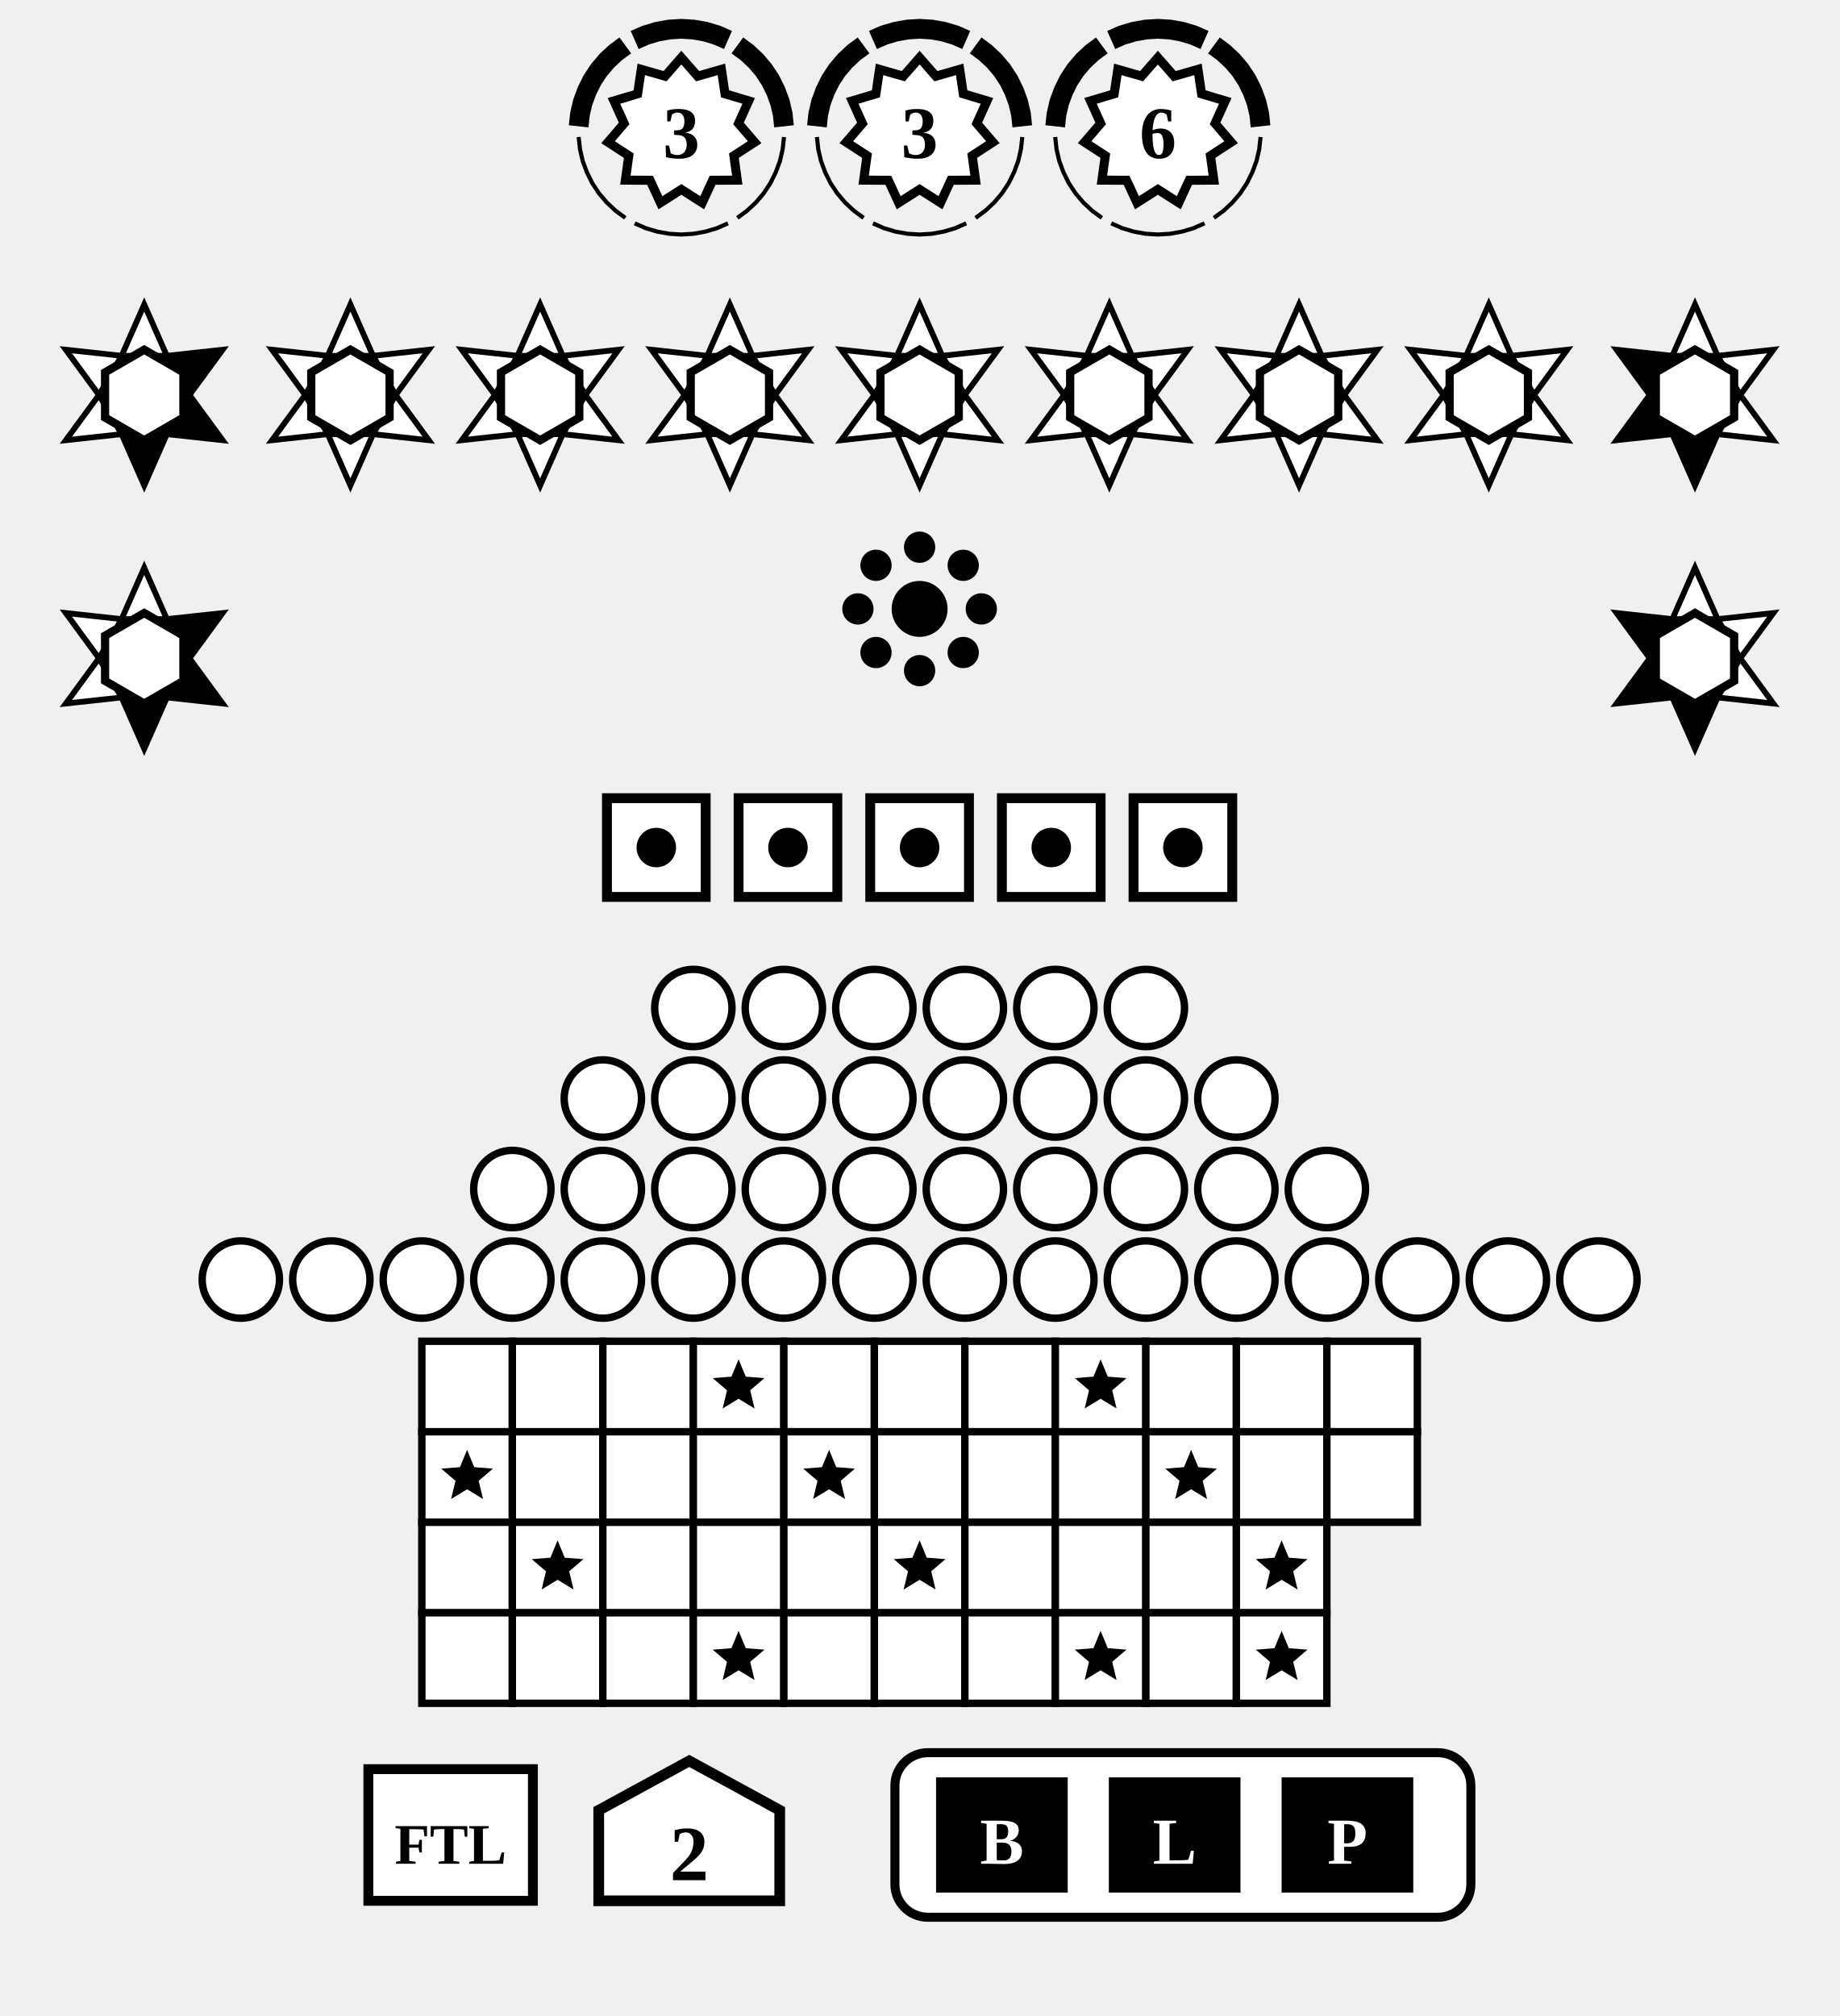
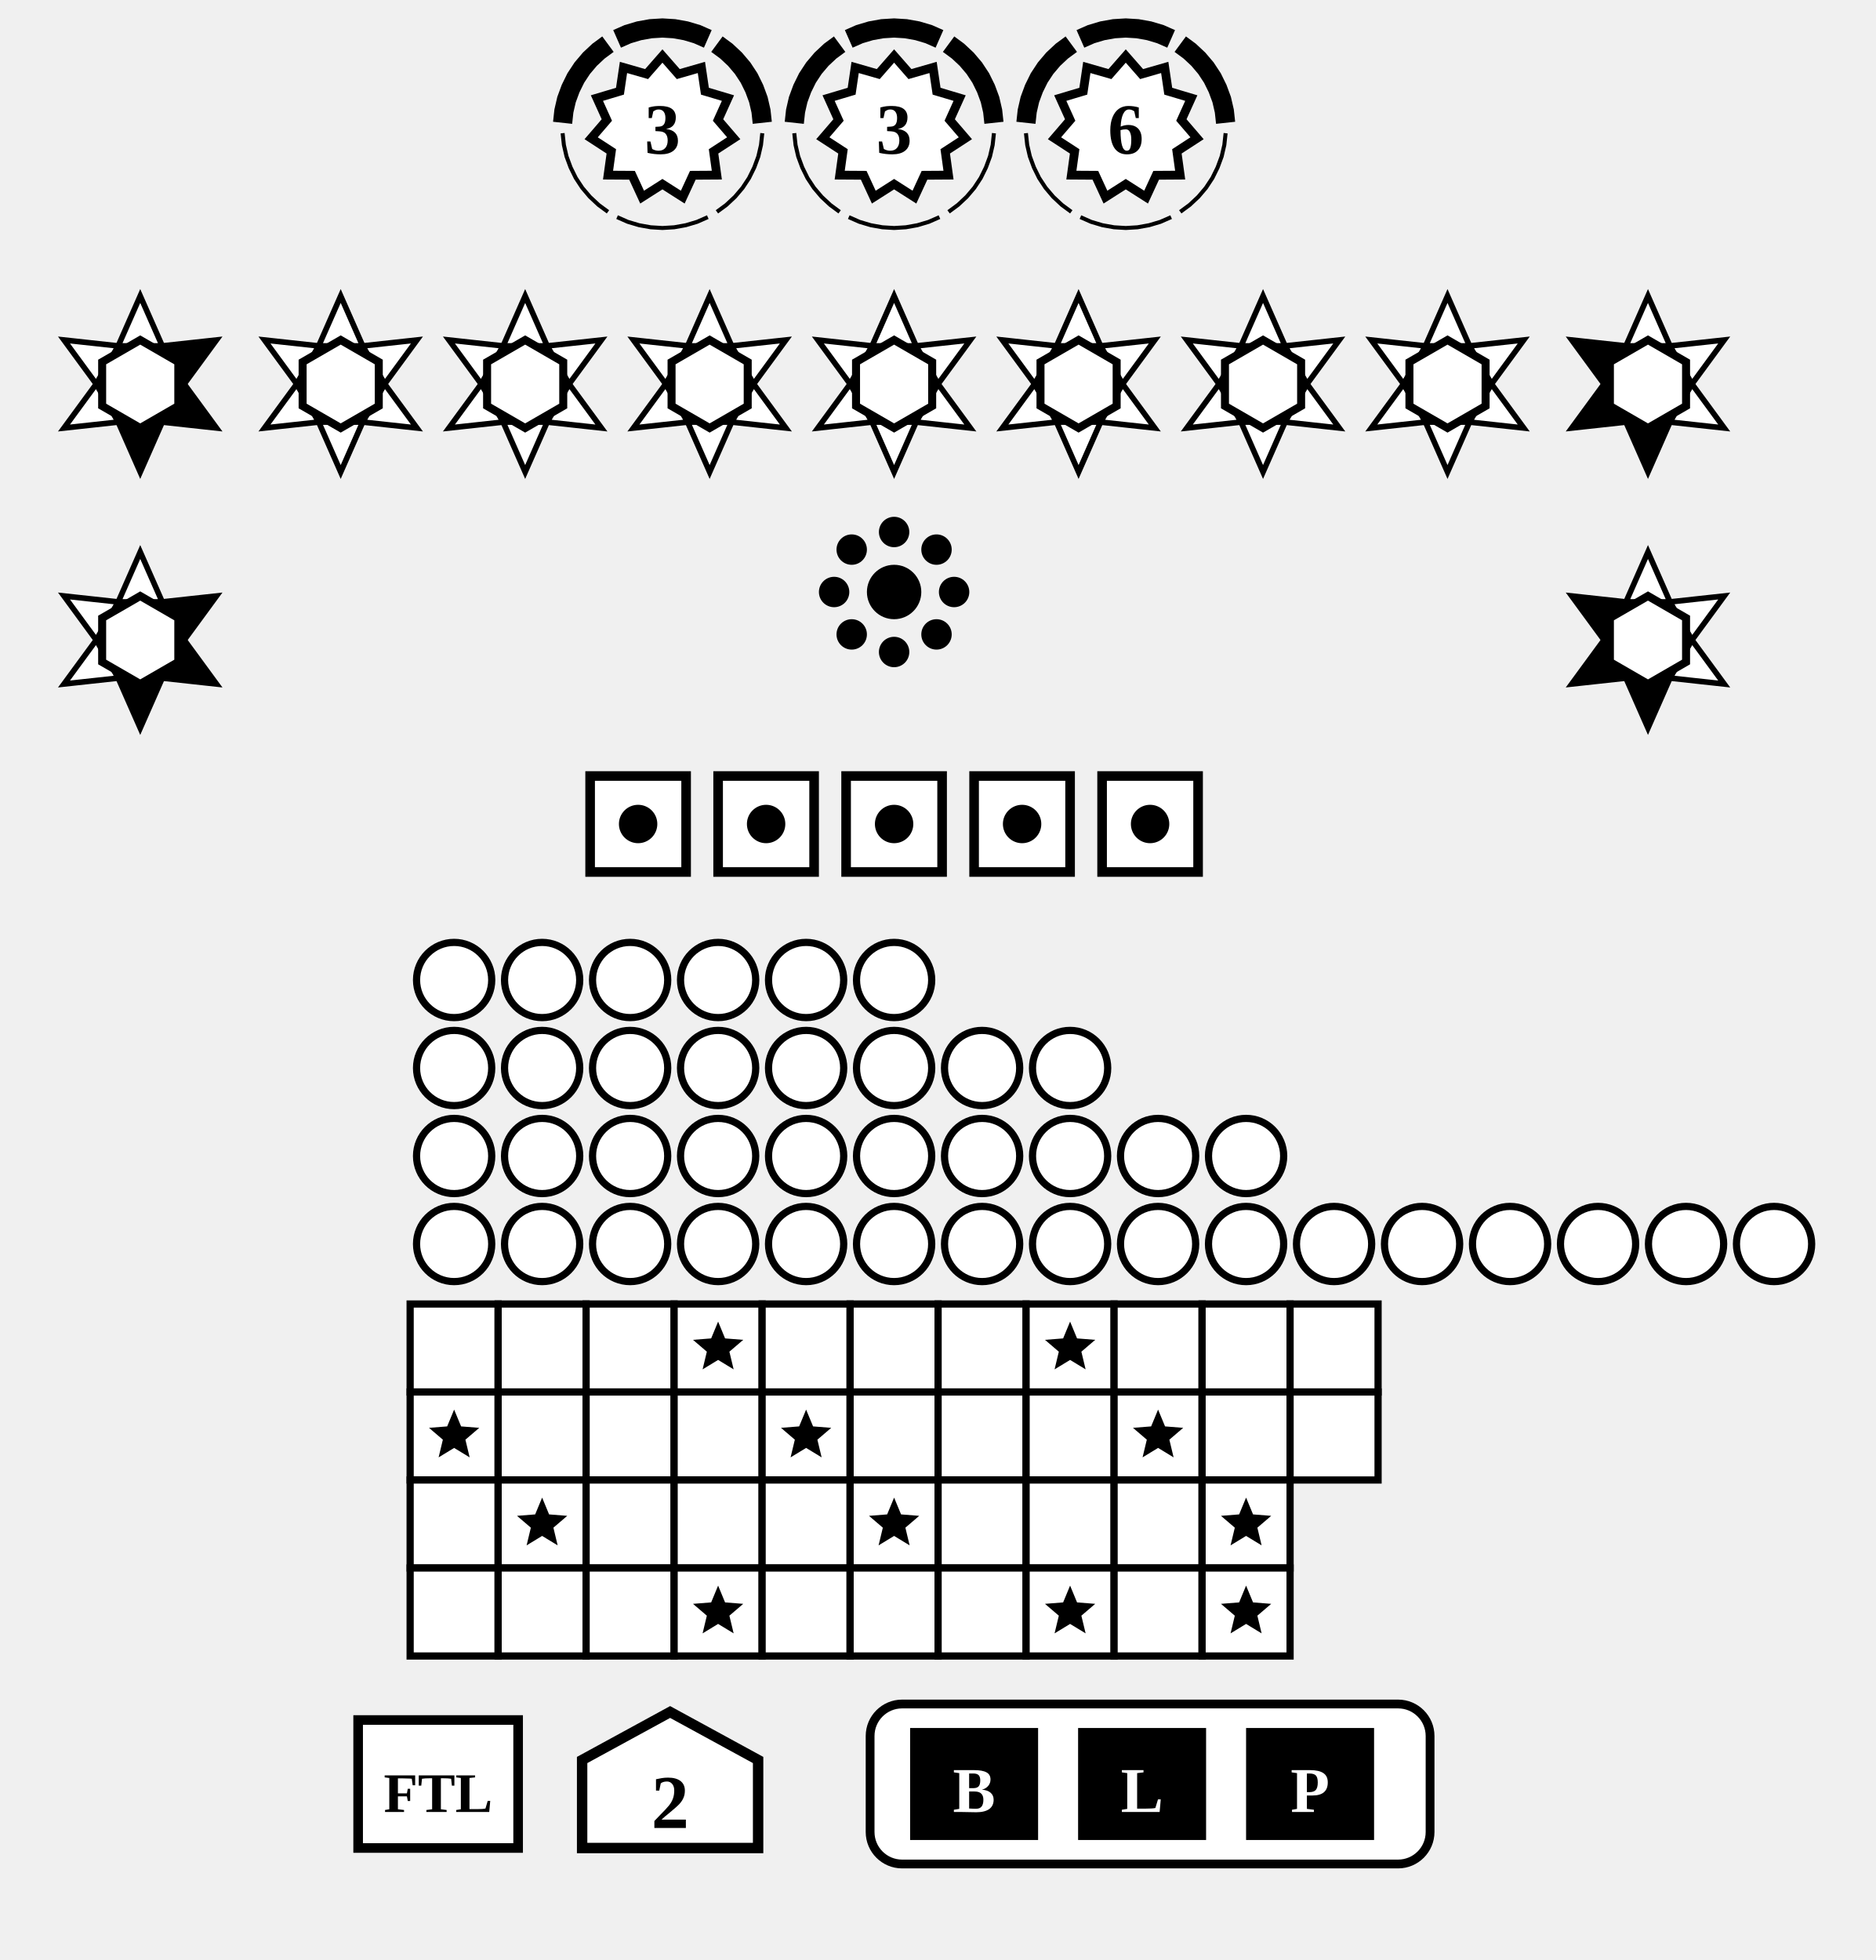
- <svg xmlns="http://www.w3.org/2000/svg" viewBox="18.23 0 223.54 245" class="ssd">
+ <svg xmlns="http://www.w3.org/2000/svg" viewBox="18.23 0 234.47 245" class="ssd">
  <path d="M101.04 7 L103.02 9.26 L105.91 8.43 L106.35 11.4 L109.23 12.26 L107.99 15 L109.95 17.28 L107.43 18.92 L107.84 21.89 L104.84 21.91 L103.58 24.64 L101.04 23.02 L98.5 24.64 L97.24 21.91 L94.24 21.89 L94.65 18.92 L92.13 17.28 L94.09 15 L92.85 12.26 L95.73 11.4 L96.17 8.43 L99.06 9.26 Z" fill="white" stroke="black" stroke-width="1.1" data-ref="system:s13" />
  <text x="101.04" y="19.2" font-size="9" text-anchor="middle" fill="black" font-weight="700" data-ref="system:s13">3</text>
  <path d="M95.37 4.86 L96.71 4.27 L98.12 3.85 L99.57 3.59 L101.04 3.5 L102.51 3.59 L103.96 3.85 L105.37 4.27 L106.71 4.86" fill="none" stroke="black" stroke-width="2.4" data-ref="system:s13" />
  <path d="M107.85 5.52 L109.03 6.39 L110.11 7.4 L111.06 8.52 L111.87 9.75 L112.52 11.07 L113.03 12.45 L113.36 13.88 L113.52 15.35" fill="none" stroke="black" stroke-width="2.4" data-ref="system:s13" />
  <path d="M113.52 16.65 L113.36 18.12 L113.03 19.55 L112.52 20.93 L111.87 22.25 L111.06 23.48 L110.11 24.6 L109.03 25.61 L107.85 26.48" fill="none" stroke="black" stroke-width="0.5" data-ref="system:s13" />
  <path d="M106.71 27.14 L105.37 27.73 L103.96 28.15 L102.51 28.41 L101.04 28.5 L99.57 28.41 L98.12 28.15 L96.71 27.73 L95.37 27.14" fill="none" stroke="black" stroke-width="0.5" data-ref="system:s13" />
  <path d="M94.23 26.48 L93.05 25.61 L91.97 24.6 L91.02 23.48 L90.21 22.25 L89.56 20.93 L89.05 19.55 L88.72 18.12 L88.56 16.65" fill="none" stroke="black" stroke-width="0.5" data-ref="system:s13" />
  <path d="M88.56 15.35 L88.72 13.88 L89.05 12.45 L89.56 11.07 L90.21 9.75 L91.02 8.52 L91.97 7.4 L93.05 6.39 L94.23 5.52" fill="none" stroke="black" stroke-width="2.4" data-ref="system:s13" />
  <path d="M130 7 L131.98 9.26 L134.87 8.43 L135.31 11.4 L138.19 12.26 L136.95 15 L138.91 17.28 L136.39 18.92 L136.8 21.89 L133.8 21.91 L132.54 24.64 L130 23.02 L127.46 24.64 L126.2 21.91 L123.2 21.89 L123.61 18.92 L121.09 17.28 L123.05 15 L121.81 12.26 L124.69 11.4 L125.13 8.43 L128.02 9.26 Z" fill="white" stroke="black" stroke-width="1.1" data-ref="system:s14" />
  <text x="130" y="19.2" font-size="9" text-anchor="middle" fill="black" font-weight="700" data-ref="system:s14">3</text>
  <path d="M124.33 4.86 L125.67 4.27 L127.08 3.85 L128.53 3.59 L130 3.5 L131.47 3.59 L132.92 3.85 L134.33 4.27 L135.67 4.86" fill="none" stroke="black" stroke-width="2.4" data-ref="system:s14" />
  <path d="M136.81 5.52 L137.99 6.39 L139.07 7.4 L140.02 8.52 L140.83 9.75 L141.48 11.07 L141.99 12.45 L142.32 13.88 L142.48 15.35" fill="none" stroke="black" stroke-width="2.4" data-ref="system:s14" />
  <path d="M142.48 16.65 L142.32 18.12 L141.99 19.55 L141.48 20.93 L140.83 22.25 L140.02 23.48 L139.07 24.6 L137.99 25.61 L136.81 26.48" fill="none" stroke="black" stroke-width="0.5" data-ref="system:s14" />
  <path d="M135.67 27.14 L134.33 27.73 L132.92 28.15 L131.47 28.41 L130 28.5 L128.53 28.41 L127.08 28.15 L125.67 27.73 L124.33 27.14" fill="none" stroke="black" stroke-width="0.5" data-ref="system:s14" />
  <path d="M123.19 26.48 L122.01 25.61 L120.93 24.6 L119.98 23.48 L119.17 22.25 L118.52 20.93 L118.01 19.55 L117.68 18.12 L117.52 16.65" fill="none" stroke="black" stroke-width="0.5" data-ref="system:s14" />
  <path d="M117.52 15.35 L117.68 13.88 L118.01 12.45 L118.52 11.07 L119.17 9.75 L119.98 8.52 L120.93 7.4 L122.01 6.39 L123.19 5.52" fill="none" stroke="black" stroke-width="2.4" data-ref="system:s14" />
  <path d="M158.96 7 L160.94 9.26 L163.83 8.43 L164.27 11.4 L167.15 12.26 L165.91 15 L167.87 17.28 L165.35 18.92 L165.76 21.89 L162.76 21.91 L161.5 24.64 L158.96 23.02 L156.42 24.64 L155.16 21.91 L152.16 21.89 L152.57 18.92 L150.05 17.28 L152.01 15 L150.77 12.26 L153.65 11.4 L154.09 8.43 L156.98 9.26 Z" fill="white" stroke="black" stroke-width="1.1" data-ref="system:s12" />
  <text x="158.96" y="19.2" font-size="9" text-anchor="middle" fill="black" font-weight="700" data-ref="system:s12">6</text>
  <path d="M153.29 4.86 L154.63 4.27 L156.04 3.85 L157.49 3.59 L158.96 3.5 L160.43 3.59 L161.88 3.85 L163.29 4.27 L164.63 4.86" fill="none" stroke="black" stroke-width="2.4" data-ref="system:s12" />
  <path d="M165.77 5.52 L166.95 6.39 L168.03 7.4 L168.98 8.52 L169.79 9.75 L170.44 11.07 L170.95 12.45 L171.28 13.88 L171.44 15.35" fill="none" stroke="black" stroke-width="2.4" data-ref="system:s12" />
  <path d="M171.44 16.65 L171.28 18.12 L170.95 19.55 L170.44 20.93 L169.79 22.25 L168.98 23.48 L168.03 24.6 L166.95 25.61 L165.77 26.48" fill="none" stroke="black" stroke-width="0.5" data-ref="system:s12" />
  <path d="M164.63 27.14 L163.29 27.73 L161.88 28.15 L160.43 28.41 L158.96 28.5 L157.49 28.41 L156.04 28.15 L154.63 27.73 L153.29 27.14" fill="none" stroke="black" stroke-width="0.5" data-ref="system:s12" />
  <path d="M152.15 26.48 L150.97 25.61 L149.89 24.6 L148.94 23.48 L148.13 22.25 L147.48 20.93 L146.97 19.55 L146.64 18.12 L146.48 16.65" fill="none" stroke="black" stroke-width="0.5" data-ref="system:s12" />
  <path d="M146.48 15.35 L146.64 13.88 L146.97 12.45 L147.48 11.07 L148.13 9.75 L148.94 8.52 L149.89 7.4 L150.97 6.39 L152.15 5.52" fill="none" stroke="black" stroke-width="2.4" data-ref="system:s12" />
  <path d="M60.82 37 L58.07 43.24 L63.57 43.24 Z" fill="white" stroke="black" stroke-width="0.7" data-ref="system:s2" />
  <path d="M70.35 42.5 L63.57 43.24 L66.32 48 Z" fill="white" stroke="black" stroke-width="0.7" data-ref="system:s2" />
  <path d="M70.35 53.5 L66.32 48 L63.57 52.76 Z" fill="white" stroke="black" stroke-width="0.7" data-ref="system:s2" />
  <path d="M60.82 59 L63.57 52.76 L58.07 52.76 Z" fill="white" stroke="black" stroke-width="0.7" data-ref="system:s2" />
  <path d="M51.29 53.5 L58.07 52.76 L55.32 48 Z" fill="white" stroke="black" stroke-width="0.7" data-ref="system:s2" />
  <path d="M51.29 42.5 L55.32 48 L58.07 43.24 Z" fill="white" stroke="black" stroke-width="0.7" data-ref="system:s2" />
  <path d="M60.82 42.5 L65.58 45.25 L65.58 50.75 L60.82 53.5 L56.06 50.75 L56.06 45.25 Z" fill="white" stroke="black" stroke-width="1" data-ref="system:s2" />
  <path d="M83.88 37 L81.13 43.24 L86.63 43.24 Z" fill="white" stroke="black" stroke-width="0.7" data-ref="system:s4" />
  <path d="M93.41 42.5 L86.63 43.24 L89.38 48 Z" fill="white" stroke="black" stroke-width="0.7" data-ref="system:s4" />
  <path d="M93.41 53.5 L89.38 48 L86.63 52.76 Z" fill="white" stroke="black" stroke-width="0.7" data-ref="system:s4" />
  <path d="M83.88 59 L86.63 52.76 L81.13 52.76 Z" fill="white" stroke="black" stroke-width="0.7" data-ref="system:s4" />
  <path d="M74.35 53.5 L81.13 52.76 L78.38 48 Z" fill="white" stroke="black" stroke-width="0.7" data-ref="system:s4" />
  <path d="M74.35 42.5 L78.38 48 L81.13 43.24 Z" fill="white" stroke="black" stroke-width="0.7" data-ref="system:s4" />
  <path d="M83.88 42.5 L88.64 45.25 L88.64 50.75 L83.88 53.5 L79.12 50.75 L79.12 45.25 Z" fill="white" stroke="black" stroke-width="1" data-ref="system:s4" />
  <path d="M106.94 37 L104.19 43.24 L109.69 43.24 Z" fill="white" stroke="black" stroke-width="0.7" data-ref="system:s6" />
  <path d="M116.47 42.5 L109.69 43.24 L112.44 48 Z" fill="white" stroke="black" stroke-width="0.7" data-ref="system:s6" />
  <path d="M116.47 53.5 L112.44 48 L109.69 52.76 Z" fill="white" stroke="black" stroke-width="0.7" data-ref="system:s6" />
  <path d="M106.94 59 L109.69 52.76 L104.19 52.76 Z" fill="white" stroke="black" stroke-width="0.7" data-ref="system:s6" />
  <path d="M97.41 53.5 L104.19 52.76 L101.44 48 Z" fill="white" stroke="black" stroke-width="0.7" data-ref="system:s6" />
  <path d="M97.41 42.5 L101.44 48 L104.19 43.24 Z" fill="white" stroke="black" stroke-width="0.7" data-ref="system:s6" />
  <path d="M106.94 42.5 L111.7 45.25 L111.7 50.75 L106.94 53.5 L102.18 50.75 L102.18 45.25 Z" fill="white" stroke="black" stroke-width="1" data-ref="system:s6" />
  <path d="M130 37 L127.25 43.24 L132.75 43.24 Z" fill="white" stroke="black" stroke-width="0.7" data-ref="system:s7" />
  <path d="M139.53 42.5 L132.75 43.24 L135.5 48 Z" fill="white" stroke="black" stroke-width="0.7" data-ref="system:s7" />
  <path d="M139.53 53.5 L135.5 48 L132.75 52.76 Z" fill="white" stroke="black" stroke-width="0.7" data-ref="system:s7" />
  <path d="M130 59 L132.75 52.76 L127.25 52.76 Z" fill="white" stroke="black" stroke-width="0.7" data-ref="system:s7" />
  <path d="M120.47 53.5 L127.25 52.76 L124.5 48 Z" fill="white" stroke="black" stroke-width="0.7" data-ref="system:s7" />
  <path d="M120.47 42.5 L124.5 48 L127.25 43.24 Z" fill="white" stroke="black" stroke-width="0.7" data-ref="system:s7" />
  <path d="M130 42.5 L134.76 45.25 L134.76 50.75 L130 53.5 L125.24 50.75 L125.24 45.25 Z" fill="white" stroke="black" stroke-width="1" data-ref="system:s7" />
  <path d="M153.06 37 L150.31 43.24 L155.81 43.24 Z" fill="white" stroke="black" stroke-width="0.7" data-ref="system:s5" />
  <path d="M162.59 42.5 L155.81 43.24 L158.56 48 Z" fill="white" stroke="black" stroke-width="0.7" data-ref="system:s5" />
  <path d="M162.59 53.5 L158.56 48 L155.81 52.76 Z" fill="white" stroke="black" stroke-width="0.7" data-ref="system:s5" />
  <path d="M153.06 59 L155.81 52.76 L150.31 52.76 Z" fill="white" stroke="black" stroke-width="0.7" data-ref="system:s5" />
  <path d="M143.53 53.5 L150.31 52.76 L147.56 48 Z" fill="white" stroke="black" stroke-width="0.7" data-ref="system:s5" />
  <path d="M143.53 42.5 L147.56 48 L150.31 43.24 Z" fill="white" stroke="black" stroke-width="0.7" data-ref="system:s5" />
  <path d="M153.06 42.5 L157.82 45.25 L157.82 50.75 L153.06 53.5 L148.3 50.75 L148.3 45.25 Z" fill="white" stroke="black" stroke-width="1" data-ref="system:s5" />
  <path d="M176.12 37 L173.37 43.24 L178.87 43.24 Z" fill="white" stroke="black" stroke-width="0.7" data-ref="system:s3" />
  <path d="M185.65 42.5 L178.87 43.24 L181.62 48 Z" fill="white" stroke="black" stroke-width="0.7" data-ref="system:s3" />
  <path d="M185.65 53.5 L181.62 48 L178.87 52.76 Z" fill="white" stroke="black" stroke-width="0.7" data-ref="system:s3" />
  <path d="M176.12 59 L178.87 52.76 L173.37 52.76 Z" fill="white" stroke="black" stroke-width="0.7" data-ref="system:s3" />
  <path d="M166.59 53.5 L173.37 52.76 L170.62 48 Z" fill="white" stroke="black" stroke-width="0.7" data-ref="system:s3" />
  <path d="M166.59 42.5 L170.62 48 L173.37 43.24 Z" fill="white" stroke="black" stroke-width="0.7" data-ref="system:s3" />
  <path d="M176.12 42.5 L180.88 45.25 L180.88 50.75 L176.12 53.5 L171.36 50.75 L171.36 45.25 Z" fill="white" stroke="black" stroke-width="1" data-ref="system:s3" />
  <path d="M199.18 37 L196.43 43.24 L201.93 43.24 Z" fill="white" stroke="black" stroke-width="0.7" data-ref="system:s1" />
  <path d="M208.71 42.5 L201.93 43.24 L204.68 48 Z" fill="white" stroke="black" stroke-width="0.7" data-ref="system:s1" />
  <path d="M208.71 53.5 L204.68 48 L201.93 52.76 Z" fill="white" stroke="black" stroke-width="0.7" data-ref="system:s1" />
  <path d="M199.18 59 L201.93 52.76 L196.43 52.76 Z" fill="white" stroke="black" stroke-width="0.7" data-ref="system:s1" />
  <path d="M189.65 53.5 L196.43 52.76 L193.68 48 Z" fill="white" stroke="black" stroke-width="0.7" data-ref="system:s1" />
  <path d="M189.65 42.5 L193.68 48 L196.43 43.24 Z" fill="white" stroke="black" stroke-width="0.7" data-ref="system:s1" />
  <path d="M199.18 42.5 L203.94 45.25 L203.94 50.75 L199.18 53.5 L194.42 50.75 L194.42 45.25 Z" fill="white" stroke="black" stroke-width="1" data-ref="system:s1" />
  <circle cx="130" cy="74" r="3.4" fill="black" stroke="none" stroke-width="0" data-ref="system:s15" />
  <circle cx="130" cy="66.5" r="1.9" fill="black" stroke="none" stroke-width="0" data-ref="system:s15" />
  <circle cx="135.3" cy="68.7" r="1.9" fill="black" stroke="none" stroke-width="0" data-ref="system:s15" />
  <circle cx="137.5" cy="74" r="1.9" fill="black" stroke="none" stroke-width="0" data-ref="system:s15" />
  <circle cx="135.3" cy="79.3" r="1.9" fill="black" stroke="none" stroke-width="0" data-ref="system:s15" />
  <circle cx="130" cy="81.5" r="1.9" fill="black" stroke="none" stroke-width="0" data-ref="system:s15" />
  <circle cx="124.7" cy="79.3" r="1.9" fill="black" stroke="none" stroke-width="0" data-ref="system:s15" />
  <circle cx="122.5" cy="74" r="1.9" fill="black" stroke="none" stroke-width="0" data-ref="system:s15" />
  <circle cx="124.7" cy="68.7" r="1.9" fill="black" stroke="none" stroke-width="0" data-ref="system:s15" />
  <path d="M35.76 37 L33.01 43.24 L38.51 43.24 Z" fill="white" stroke="black" stroke-width="0.7" data-ref="system:s8" />
  <path d="M45.29 42.5 L38.51 43.24 L41.26 48 Z" fill="black" stroke="black" stroke-width="0.7" data-ref="system:s8" />
  <path d="M45.29 53.5 L41.26 48 L38.51 52.76 Z" fill="black" stroke="black" stroke-width="0.7" data-ref="system:s8" />
  <path d="M35.76 59 L38.51 52.76 L33.01 52.76 Z" fill="black" stroke="black" stroke-width="0.7" data-ref="system:s8" />
  <path d="M26.23 53.5 L33.01 52.76 L30.26 48 Z" fill="white" stroke="black" stroke-width="0.7" data-ref="system:s8" />
  <path d="M26.23 42.5 L30.26 48 L33.01 43.24 Z" fill="white" stroke="black" stroke-width="0.7" data-ref="system:s8" />
  <path d="M35.76 42.5 L40.52 45.25 L40.52 50.75 L35.76 53.5 L31 50.75 L31 45.25 Z" fill="white" stroke="black" stroke-width="1" data-ref="system:s8" />
  <path d="M35.76 69 L33.01 75.24 L38.51 75.24 Z" fill="white" stroke="black" stroke-width="0.7" data-ref="system:s9" />
  <path d="M45.29 74.5 L38.51 75.24 L41.26 80 Z" fill="black" stroke="black" stroke-width="0.7" data-ref="system:s9" />
  <path d="M45.29 85.5 L41.26 80 L38.51 84.76 Z" fill="black" stroke="black" stroke-width="0.7" data-ref="system:s9" />
  <path d="M35.76 91 L38.51 84.76 L33.01 84.76 Z" fill="black" stroke="black" stroke-width="0.7" data-ref="system:s9" />
  <path d="M26.23 85.5 L33.01 84.76 L30.26 80 Z" fill="white" stroke="black" stroke-width="0.7" data-ref="system:s9" />
  <path d="M26.23 74.5 L30.26 80 L33.01 75.24 Z" fill="white" stroke="black" stroke-width="0.7" data-ref="system:s9" />
  <path d="M35.76 74.5 L40.52 77.25 L40.52 82.75 L35.76 85.5 L31 82.75 L31 77.25 Z" fill="white" stroke="black" stroke-width="1" data-ref="system:s9" />
  <path d="M224.24 37 L221.49 43.24 L226.99 43.24 Z" fill="white" stroke="black" stroke-width="0.7" data-ref="system:s10" />
  <path d="M233.77 42.5 L226.99 43.24 L229.74 48 Z" fill="white" stroke="black" stroke-width="0.7" data-ref="system:s10" />
  <path d="M233.77 53.5 L229.74 48 L226.99 52.76 Z" fill="white" stroke="black" stroke-width="0.7" data-ref="system:s10" />
  <path d="M224.24 59 L226.99 52.76 L221.49 52.76 Z" fill="black" stroke="black" stroke-width="0.7" data-ref="system:s10" />
  <path d="M214.71 53.5 L221.49 52.76 L218.74 48 Z" fill="black" stroke="black" stroke-width="0.7" data-ref="system:s10" />
  <path d="M214.71 42.5 L218.74 48 L221.49 43.24 Z" fill="black" stroke="black" stroke-width="0.7" data-ref="system:s10" />
  <path d="M224.24 42.5 L229 45.25 L229 50.75 L224.24 53.5 L219.48 50.75 L219.48 45.25 Z" fill="white" stroke="black" stroke-width="1" data-ref="system:s10" />
  <path d="M224.24 69 L221.49 75.24 L226.99 75.24 Z" fill="white" stroke="black" stroke-width="0.7" data-ref="system:s11" />
  <path d="M233.77 74.5 L226.99 75.24 L229.74 80 Z" fill="white" stroke="black" stroke-width="0.7" data-ref="system:s11" />
  <path d="M233.77 85.5 L229.74 80 L226.99 84.76 Z" fill="white" stroke="black" stroke-width="0.7" data-ref="system:s11" />
  <path d="M224.24 91 L226.99 84.76 L221.49 84.76 Z" fill="black" stroke="black" stroke-width="0.7" data-ref="system:s11" />
  <path d="M214.71 85.5 L221.49 84.76 L218.74 80 Z" fill="black" stroke="black" stroke-width="0.7" data-ref="system:s11" />
  <path d="M214.71 74.5 L218.74 80 L221.49 75.24 Z" fill="black" stroke="black" stroke-width="0.7" data-ref="system:s11" />
  <path d="M224.24 74.5 L229 77.25 L229 82.75 L224.24 85.5 L219.48 82.75 L219.48 77.25 Z" fill="white" stroke="black" stroke-width="1" data-ref="system:s11" />
  <rect x="92" y="97" width="12" height="12" fill="white" stroke="black" stroke-width="1.2" data-ref="system:s16" />
  <circle cx="98" cy="103" r="2.4" fill="black" stroke="none" stroke-width="0" data-ref="system:s16" />
  <rect x="108" y="97" width="12" height="12" fill="white" stroke="black" stroke-width="1.2" data-ref="system:s17" />
  <circle cx="114" cy="103" r="2.4" fill="black" stroke="none" stroke-width="0" data-ref="system:s17" />
  <rect x="124" y="97" width="12" height="12" fill="white" stroke="black" stroke-width="1.2" data-ref="system:s18" />
  <circle cx="130" cy="103" r="2.4" fill="black" stroke="none" stroke-width="0" data-ref="system:s18" />
  <rect x="140" y="97" width="12" height="12" fill="white" stroke="black" stroke-width="1.2" data-ref="system:s19" />
  <circle cx="146" cy="103" r="2.4" fill="black" stroke="none" stroke-width="0" data-ref="system:s19" />
  <rect x="156" y="97" width="12" height="12" fill="white" stroke="black" stroke-width="1.2" data-ref="system:s20" />
  <circle cx="162" cy="103" r="2.4" fill="black" stroke="none" stroke-width="0" data-ref="system:s20" />
-   <circle cx="102.5" cy="122.5" r="4.7" fill="white" stroke="black" stroke-width="0.9" data-ref="armour:1" />
-   <circle cx="113.5" cy="122.5" r="4.7" fill="white" stroke="black" stroke-width="0.9" data-ref="armour:2" />
-   <circle cx="124.5" cy="122.5" r="4.7" fill="white" stroke="black" stroke-width="0.9" data-ref="armour:3" />
-   <circle cx="135.5" cy="122.5" r="4.7" fill="white" stroke="black" stroke-width="0.9" data-ref="armour:4" />
-   <circle cx="146.5" cy="122.5" r="4.7" fill="white" stroke="black" stroke-width="0.9" data-ref="armour:5" />
-   <circle cx="157.5" cy="122.5" r="4.7" fill="white" stroke="black" stroke-width="0.9" data-ref="armour:6" />
-   <circle cx="91.5" cy="133.5" r="4.7" fill="white" stroke="black" stroke-width="0.9" data-ref="armour:7" />
-   <circle cx="102.5" cy="133.5" r="4.7" fill="white" stroke="black" stroke-width="0.9" data-ref="armour:8" />
-   <circle cx="113.5" cy="133.5" r="4.7" fill="white" stroke="black" stroke-width="0.9" data-ref="armour:9" />
-   <circle cx="124.5" cy="133.5" r="4.7" fill="white" stroke="black" stroke-width="0.9" data-ref="armour:10" />
-   <circle cx="135.5" cy="133.5" r="4.7" fill="white" stroke="black" stroke-width="0.9" data-ref="armour:11" />
-   <circle cx="146.5" cy="133.5" r="4.7" fill="white" stroke="black" stroke-width="0.9" data-ref="armour:12" />
-   <circle cx="157.5" cy="133.5" r="4.7" fill="white" stroke="black" stroke-width="0.9" data-ref="armour:13" />
-   <circle cx="168.5" cy="133.5" r="4.7" fill="white" stroke="black" stroke-width="0.9" data-ref="armour:14" />
-   <circle cx="80.5" cy="144.5" r="4.7" fill="white" stroke="black" stroke-width="0.9" data-ref="armour:15" />
-   <circle cx="91.5" cy="144.5" r="4.7" fill="white" stroke="black" stroke-width="0.9" data-ref="armour:16" />
-   <circle cx="102.5" cy="144.5" r="4.7" fill="white" stroke="black" stroke-width="0.9" data-ref="armour:17" />
-   <circle cx="113.5" cy="144.5" r="4.7" fill="white" stroke="black" stroke-width="0.9" data-ref="armour:18" />
-   <circle cx="124.5" cy="144.5" r="4.7" fill="white" stroke="black" stroke-width="0.9" data-ref="armour:19" />
-   <circle cx="135.5" cy="144.5" r="4.7" fill="white" stroke="black" stroke-width="0.9" data-ref="armour:20" />
-   <circle cx="146.5" cy="144.5" r="4.7" fill="white" stroke="black" stroke-width="0.9" data-ref="armour:21" />
-   <circle cx="157.5" cy="144.5" r="4.7" fill="white" stroke="black" stroke-width="0.9" data-ref="armour:22" />
-   <circle cx="168.5" cy="144.5" r="4.7" fill="white" stroke="black" stroke-width="0.9" data-ref="armour:23" />
-   <circle cx="179.5" cy="144.5" r="4.7" fill="white" stroke="black" stroke-width="0.9" data-ref="armour:24" />
-   <circle cx="47.5" cy="155.5" r="4.7" fill="white" stroke="black" stroke-width="0.9" data-ref="armour:25" />
-   <circle cx="58.5" cy="155.5" r="4.7" fill="white" stroke="black" stroke-width="0.9" data-ref="armour:26" />
-   <circle cx="69.5" cy="155.5" r="4.7" fill="white" stroke="black" stroke-width="0.9" data-ref="armour:27" />
-   <circle cx="80.5" cy="155.5" r="4.7" fill="white" stroke="black" stroke-width="0.9" data-ref="armour:28" />
-   <circle cx="91.5" cy="155.5" r="4.7" fill="white" stroke="black" stroke-width="0.9" data-ref="armour:29" />
-   <circle cx="102.5" cy="155.5" r="4.7" fill="white" stroke="black" stroke-width="0.9" data-ref="armour:30" />
-   <circle cx="113.5" cy="155.5" r="4.7" fill="white" stroke="black" stroke-width="0.9" data-ref="armour:31" />
-   <circle cx="124.5" cy="155.5" r="4.7" fill="white" stroke="black" stroke-width="0.9" data-ref="armour:32" />
-   <circle cx="135.5" cy="155.5" r="4.7" fill="white" stroke="black" stroke-width="0.9" data-ref="armour:33" />
-   <circle cx="146.5" cy="155.5" r="4.7" fill="white" stroke="black" stroke-width="0.9" data-ref="armour:34" />
-   <circle cx="157.5" cy="155.5" r="4.7" fill="white" stroke="black" stroke-width="0.9" data-ref="armour:35" />
-   <circle cx="168.5" cy="155.5" r="4.7" fill="white" stroke="black" stroke-width="0.9" data-ref="armour:36" />
-   <circle cx="179.5" cy="155.5" r="4.7" fill="white" stroke="black" stroke-width="0.9" data-ref="armour:37" />
-   <circle cx="190.5" cy="155.5" r="4.7" fill="white" stroke="black" stroke-width="0.9" data-ref="armour:38" />
-   <circle cx="201.5" cy="155.5" r="4.7" fill="white" stroke="black" stroke-width="0.9" data-ref="armour:39" />
-   <circle cx="212.5" cy="155.5" r="4.7" fill="white" stroke="black" stroke-width="0.9" data-ref="armour:40" />
+   <circle cx="75" cy="122.5" r="4.7" fill="white" stroke="black" stroke-width="0.9" data-ref="armour:1" />
+   <circle cx="86" cy="122.5" r="4.7" fill="white" stroke="black" stroke-width="0.9" data-ref="armour:2" />
+   <circle cx="97" cy="122.5" r="4.7" fill="white" stroke="black" stroke-width="0.9" data-ref="armour:3" />
+   <circle cx="108" cy="122.5" r="4.7" fill="white" stroke="black" stroke-width="0.9" data-ref="armour:4" />
+   <circle cx="119" cy="122.5" r="4.7" fill="white" stroke="black" stroke-width="0.9" data-ref="armour:5" />
+   <circle cx="130" cy="122.5" r="4.7" fill="white" stroke="black" stroke-width="0.9" data-ref="armour:6" />
+   <circle cx="75" cy="133.5" r="4.7" fill="white" stroke="black" stroke-width="0.9" data-ref="armour:7" />
+   <circle cx="86" cy="133.5" r="4.7" fill="white" stroke="black" stroke-width="0.9" data-ref="armour:8" />
+   <circle cx="97" cy="133.5" r="4.7" fill="white" stroke="black" stroke-width="0.9" data-ref="armour:9" />
+   <circle cx="108" cy="133.5" r="4.7" fill="white" stroke="black" stroke-width="0.9" data-ref="armour:10" />
+   <circle cx="119" cy="133.5" r="4.7" fill="white" stroke="black" stroke-width="0.9" data-ref="armour:11" />
+   <circle cx="130" cy="133.5" r="4.7" fill="white" stroke="black" stroke-width="0.9" data-ref="armour:12" />
+   <circle cx="141" cy="133.5" r="4.7" fill="white" stroke="black" stroke-width="0.9" data-ref="armour:13" />
+   <circle cx="152" cy="133.5" r="4.7" fill="white" stroke="black" stroke-width="0.9" data-ref="armour:14" />
+   <circle cx="75" cy="144.5" r="4.7" fill="white" stroke="black" stroke-width="0.9" data-ref="armour:15" />
+   <circle cx="86" cy="144.5" r="4.7" fill="white" stroke="black" stroke-width="0.9" data-ref="armour:16" />
+   <circle cx="97" cy="144.5" r="4.7" fill="white" stroke="black" stroke-width="0.9" data-ref="armour:17" />
+   <circle cx="108" cy="144.5" r="4.7" fill="white" stroke="black" stroke-width="0.9" data-ref="armour:18" />
+   <circle cx="119" cy="144.5" r="4.7" fill="white" stroke="black" stroke-width="0.9" data-ref="armour:19" />
+   <circle cx="130" cy="144.5" r="4.7" fill="white" stroke="black" stroke-width="0.9" data-ref="armour:20" />
+   <circle cx="141" cy="144.5" r="4.7" fill="white" stroke="black" stroke-width="0.9" data-ref="armour:21" />
+   <circle cx="152" cy="144.5" r="4.7" fill="white" stroke="black" stroke-width="0.9" data-ref="armour:22" />
+   <circle cx="163" cy="144.5" r="4.7" fill="white" stroke="black" stroke-width="0.9" data-ref="armour:23" />
+   <circle cx="174" cy="144.5" r="4.7" fill="white" stroke="black" stroke-width="0.9" data-ref="armour:24" />
+   <circle cx="75" cy="155.5" r="4.7" fill="white" stroke="black" stroke-width="0.9" data-ref="armour:25" />
+   <circle cx="86" cy="155.5" r="4.7" fill="white" stroke="black" stroke-width="0.9" data-ref="armour:26" />
+   <circle cx="97" cy="155.5" r="4.7" fill="white" stroke="black" stroke-width="0.9" data-ref="armour:27" />
+   <circle cx="108" cy="155.5" r="4.7" fill="white" stroke="black" stroke-width="0.9" data-ref="armour:28" />
+   <circle cx="119" cy="155.5" r="4.7" fill="white" stroke="black" stroke-width="0.9" data-ref="armour:29" />
+   <circle cx="130" cy="155.5" r="4.7" fill="white" stroke="black" stroke-width="0.9" data-ref="armour:30" />
+   <circle cx="141" cy="155.5" r="4.7" fill="white" stroke="black" stroke-width="0.9" data-ref="armour:31" />
+   <circle cx="152" cy="155.5" r="4.7" fill="white" stroke="black" stroke-width="0.9" data-ref="armour:32" />
+   <circle cx="163" cy="155.5" r="4.7" fill="white" stroke="black" stroke-width="0.9" data-ref="armour:33" />
+   <circle cx="174" cy="155.5" r="4.7" fill="white" stroke="black" stroke-width="0.9" data-ref="armour:34" />
+   <circle cx="185" cy="155.5" r="4.7" fill="white" stroke="black" stroke-width="0.9" data-ref="armour:35" />
+   <circle cx="196" cy="155.5" r="4.7" fill="white" stroke="black" stroke-width="0.9" data-ref="armour:36" />
+   <circle cx="207" cy="155.5" r="4.7" fill="white" stroke="black" stroke-width="0.9" data-ref="armour:37" />
+   <circle cx="218" cy="155.5" r="4.7" fill="white" stroke="black" stroke-width="0.9" data-ref="armour:38" />
+   <circle cx="229" cy="155.5" r="4.7" fill="white" stroke="black" stroke-width="0.9" data-ref="armour:39" />
+   <circle cx="240" cy="155.5" r="4.7" fill="white" stroke="black" stroke-width="0.9" data-ref="armour:40" />
  <rect x="69.5" y="163" width="11" height="11" fill="white" stroke="black" stroke-width="0.9" data-ref="hull:1" />
  <rect x="80.5" y="163" width="11" height="11" fill="white" stroke="black" stroke-width="0.9" data-ref="hull:2" />
  <rect x="91.5" y="163" width="11" height="11" fill="white" stroke="black" stroke-width="0.9" data-ref="hull:3" />
  <rect x="102.5" y="163" width="11" height="11" fill="white" stroke="black" stroke-width="0.9" data-ref="hull:4" />
  <path d="M108 165.2L108.87 167.3L111.14 167.48L109.41 168.96L109.94 171.17L108 169.99L106.06 171.17L106.59 168.96L104.86 167.48L107.13 167.3Z" fill="black" stroke="none" stroke-width="0" />
  <rect x="113.5" y="163" width="11" height="11" fill="white" stroke="black" stroke-width="0.9" data-ref="hull:5" />
  <rect x="124.5" y="163" width="11" height="11" fill="white" stroke="black" stroke-width="0.9" data-ref="hull:6" />
  <rect x="135.5" y="163" width="11" height="11" fill="white" stroke="black" stroke-width="0.9" data-ref="hull:7" />
  <rect x="146.5" y="163" width="11" height="11" fill="white" stroke="black" stroke-width="0.9" data-ref="hull:8" />
  <path d="M152 165.2L152.87 167.3L155.14 167.48L153.41 168.96L153.94 171.17L152 169.99L150.06 171.17L150.59 168.96L148.86 167.48L151.13 167.3Z" fill="black" stroke="none" stroke-width="0" />
  <rect x="157.5" y="163" width="11" height="11" fill="white" stroke="black" stroke-width="0.9" data-ref="hull:9" />
  <rect x="168.5" y="163" width="11" height="11" fill="white" stroke="black" stroke-width="0.9" data-ref="hull:10" />
  <rect x="179.5" y="163" width="11" height="11" fill="white" stroke="black" stroke-width="0.9" data-ref="hull:11" />
  <rect x="69.5" y="174" width="11" height="11" fill="white" stroke="black" stroke-width="0.9" data-ref="hull:12" />
  <path d="M75 176.2L75.87 178.3L78.14 178.48L76.41 179.96L76.94 182.17L75 180.99L73.06 182.17L73.59 179.96L71.86 178.48L74.13 178.3Z" fill="black" stroke="none" stroke-width="0" />
  <rect x="80.5" y="174" width="11" height="11" fill="white" stroke="black" stroke-width="0.9" data-ref="hull:13" />
  <rect x="91.5" y="174" width="11" height="11" fill="white" stroke="black" stroke-width="0.9" data-ref="hull:14" />
  <rect x="102.5" y="174" width="11" height="11" fill="white" stroke="black" stroke-width="0.9" data-ref="hull:15" />
  <rect x="113.5" y="174" width="11" height="11" fill="white" stroke="black" stroke-width="0.9" data-ref="hull:16" />
  <path d="M119 176.2L119.87 178.3L122.14 178.48L120.41 179.96L120.94 182.17L119 180.99L117.06 182.17L117.59 179.96L115.86 178.48L118.13 178.3Z" fill="black" stroke="none" stroke-width="0" />
  <rect x="124.5" y="174" width="11" height="11" fill="white" stroke="black" stroke-width="0.9" data-ref="hull:17" />
  <rect x="135.5" y="174" width="11" height="11" fill="white" stroke="black" stroke-width="0.9" data-ref="hull:18" />
  <rect x="146.5" y="174" width="11" height="11" fill="white" stroke="black" stroke-width="0.9" data-ref="hull:19" />
  <rect x="157.5" y="174" width="11" height="11" fill="white" stroke="black" stroke-width="0.9" data-ref="hull:20" />
  <path d="M163 176.2L163.87 178.3L166.14 178.48L164.41 179.96L164.94 182.17L163 180.99L161.06 182.17L161.59 179.96L159.86 178.48L162.13 178.3Z" fill="black" stroke="none" stroke-width="0" />
  <rect x="168.5" y="174" width="11" height="11" fill="white" stroke="black" stroke-width="0.9" data-ref="hull:21" />
  <rect x="179.5" y="174" width="11" height="11" fill="white" stroke="black" stroke-width="0.9" data-ref="hull:22" />
  <rect x="69.5" y="185" width="11" height="11" fill="white" stroke="black" stroke-width="0.9" data-ref="hull:23" />
  <rect x="80.5" y="185" width="11" height="11" fill="white" stroke="black" stroke-width="0.9" data-ref="hull:24" />
  <path d="M86 187.2L86.87 189.3L89.14 189.48L87.41 190.96L87.94 193.17L86 191.99L84.06 193.17L84.59 190.96L82.86 189.48L85.13 189.3Z" fill="black" stroke="none" stroke-width="0" />
  <rect x="91.5" y="185" width="11" height="11" fill="white" stroke="black" stroke-width="0.9" data-ref="hull:25" />
  <rect x="102.5" y="185" width="11" height="11" fill="white" stroke="black" stroke-width="0.9" data-ref="hull:26" />
  <rect x="113.5" y="185" width="11" height="11" fill="white" stroke="black" stroke-width="0.9" data-ref="hull:27" />
  <rect x="124.5" y="185" width="11" height="11" fill="white" stroke="black" stroke-width="0.9" data-ref="hull:28" />
  <path d="M130 187.2L130.87 189.3L133.14 189.48L131.41 190.96L131.94 193.17L130 191.99L128.06 193.17L128.59 190.96L126.86 189.48L129.13 189.3Z" fill="black" stroke="none" stroke-width="0" />
  <rect x="135.5" y="185" width="11" height="11" fill="white" stroke="black" stroke-width="0.9" data-ref="hull:29" />
  <rect x="146.5" y="185" width="11" height="11" fill="white" stroke="black" stroke-width="0.9" data-ref="hull:30" />
  <rect x="157.5" y="185" width="11" height="11" fill="white" stroke="black" stroke-width="0.9" data-ref="hull:31" />
  <rect x="168.5" y="185" width="11" height="11" fill="white" stroke="black" stroke-width="0.9" data-ref="hull:32" />
  <path d="M174 187.2L174.87 189.3L177.14 189.48L175.41 190.96L175.94 193.17L174 191.99L172.06 193.17L172.59 190.96L170.86 189.48L173.13 189.3Z" fill="black" stroke="none" stroke-width="0" />
  <rect x="69.5" y="196" width="11" height="11" fill="white" stroke="black" stroke-width="0.9" data-ref="hull:33" />
  <rect x="80.5" y="196" width="11" height="11" fill="white" stroke="black" stroke-width="0.9" data-ref="hull:34" />
  <rect x="91.5" y="196" width="11" height="11" fill="white" stroke="black" stroke-width="0.9" data-ref="hull:35" />
  <rect x="102.5" y="196" width="11" height="11" fill="white" stroke="black" stroke-width="0.9" data-ref="hull:36" />
  <path d="M108 198.2L108.87 200.3L111.14 200.48L109.41 201.96L109.94 204.17L108 202.99L106.06 204.17L106.59 201.96L104.86 200.48L107.13 200.3Z" fill="black" stroke="none" stroke-width="0" />
  <rect x="113.5" y="196" width="11" height="11" fill="white" stroke="black" stroke-width="0.9" data-ref="hull:37" />
  <rect x="124.5" y="196" width="11" height="11" fill="white" stroke="black" stroke-width="0.9" data-ref="hull:38" />
  <rect x="135.5" y="196" width="11" height="11" fill="white" stroke="black" stroke-width="0.9" data-ref="hull:39" />
  <rect x="146.5" y="196" width="11" height="11" fill="white" stroke="black" stroke-width="0.9" data-ref="hull:40" />
  <path d="M152 198.2L152.87 200.3L155.14 200.48L153.41 201.96L153.94 204.17L152 202.99L150.06 204.17L150.59 201.96L148.86 200.48L151.13 200.3Z" fill="black" stroke="none" stroke-width="0" />
  <rect x="157.5" y="196" width="11" height="11" fill="white" stroke="black" stroke-width="0.9" data-ref="hull:41" />
  <rect x="168.5" y="196" width="11" height="11" fill="white" stroke="black" stroke-width="0.9" data-ref="hull:42" />
  <path d="M174 198.2L174.87 200.3L177.14 200.48L175.41 201.96L175.94 204.17L174 202.99L172.06 204.17L172.59 201.96L170.86 200.48L173.13 200.3Z" fill="black" stroke="none" stroke-width="0" />
  <rect x="63" y="215" width="20" height="16" fill="white" stroke="black" stroke-width="1.2" />
  <text x="73" y="226.5" font-size="7" text-anchor="middle" fill="black" font-weight="700">FTL</text>
  <path d="M91 231 L91 220 L102 214 L113 220 L113 231 Z" fill="white" stroke="black" stroke-width="1.3" />
  <text x="102" y="228.5" font-size="9.5" text-anchor="middle" fill="black" font-weight="700">2</text>
  <rect x="127" y="213" width="70" height="20" rx="4" fill="white" stroke="black" stroke-width="1.1" />
  <rect x="132" y="216" width="16" height="14" fill="black" stroke="none" stroke-width="0" />
  <text x="140" y="226.5" font-size="8" text-anchor="middle" fill="white" font-weight="700">B</text>
  <rect x="153" y="216" width="16" height="14" fill="black" stroke="none" stroke-width="0" />
  <text x="161" y="226.5" font-size="8" text-anchor="middle" fill="white" font-weight="700">L</text>
  <rect x="174" y="216" width="16" height="14" fill="black" stroke="none" stroke-width="0" />
  <text x="182" y="226.5" font-size="8" text-anchor="middle" fill="white" font-weight="700">P</text>
</svg>
